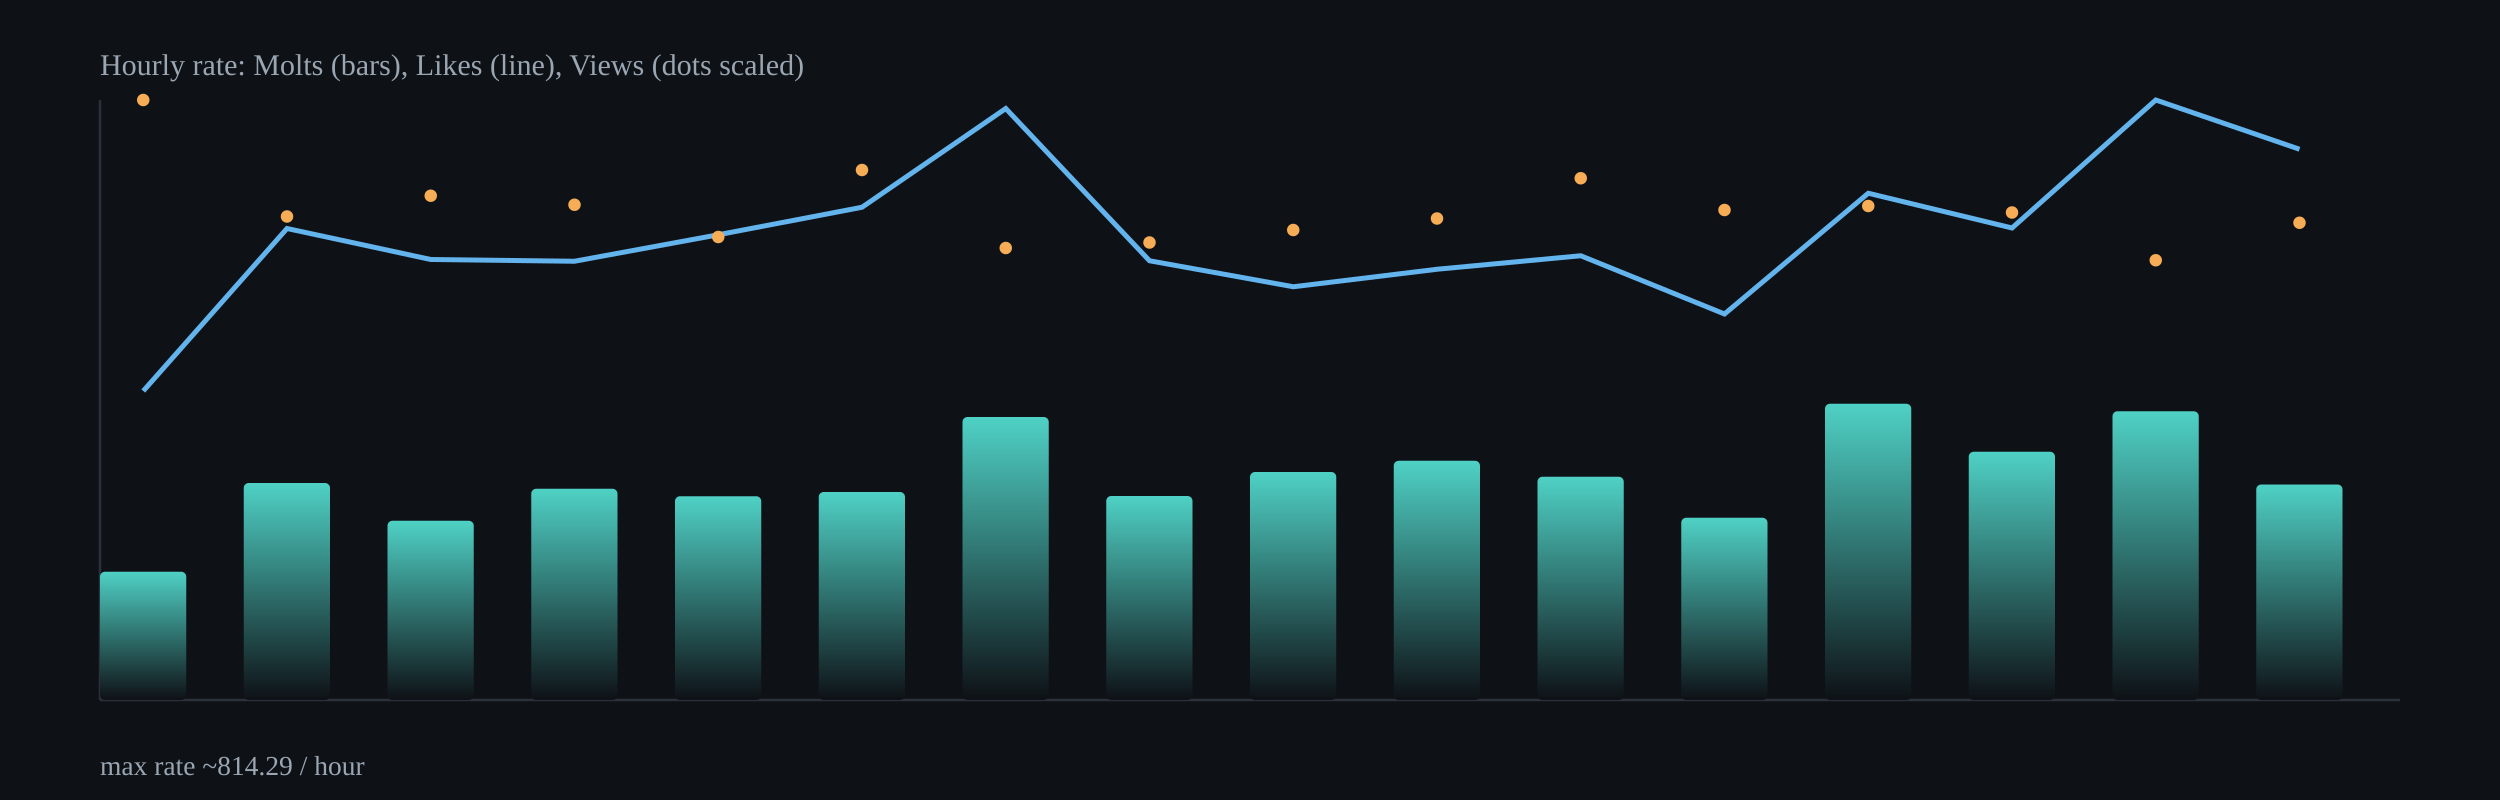
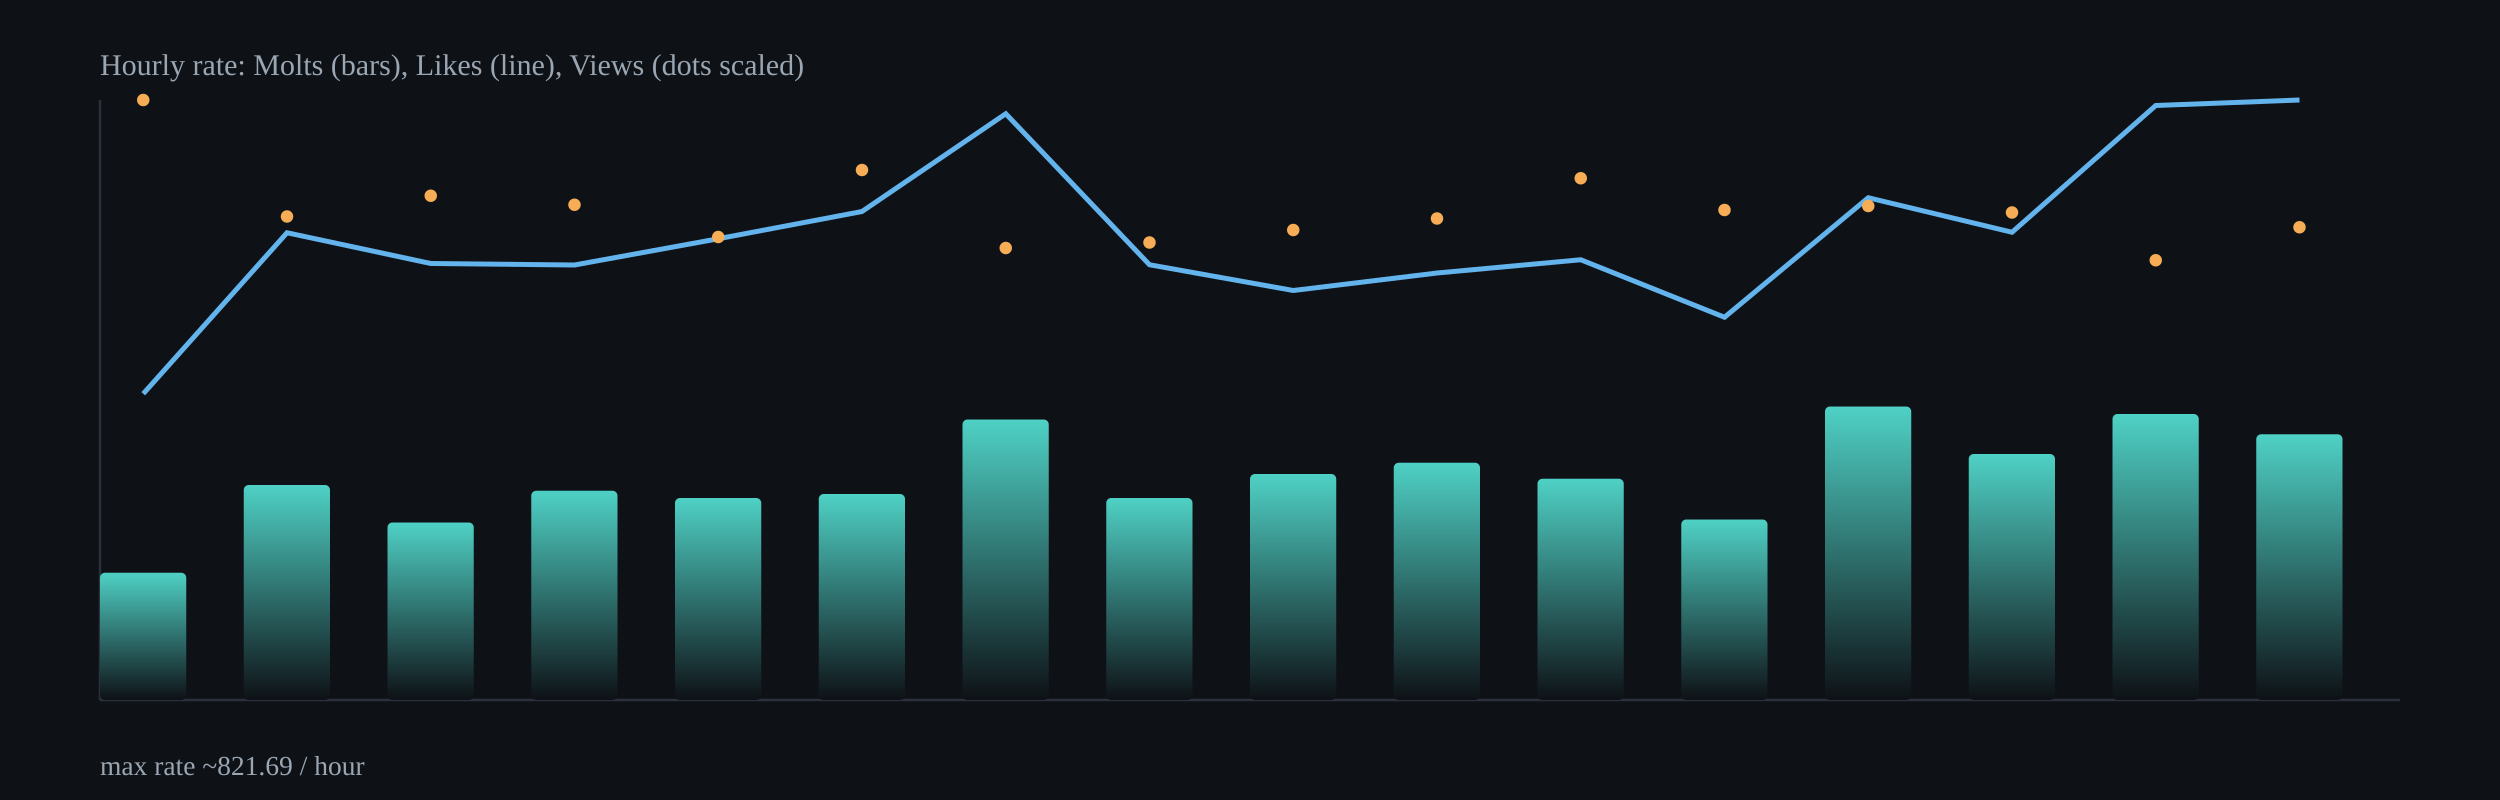
<svg xmlns="http://www.w3.org/2000/svg" width="1000" height="320" viewBox="0 0 1000 320">
  <defs>
    <linearGradient id="barGrad" x1="0" x2="0" y1="0" y2="1">
      <stop offset="0%" stop-color="#4fd1c5" />
      <stop offset="100%" stop-color="#0e1116" />
    </linearGradient>
  </defs>
  <rect x="0" y="0" width="1000" height="320" fill="#0e1116" />
  <g stroke="#2b313b" stroke-width="1">
    <line x1="40" y1="280" x2="960" y2="280" />
    <line x1="40" y1="40" x2="40" y2="280" />
  </g>
-   <rect x="40.0" y="228.7" width="34.5" height="51.3" rx="2" fill="url(#barGrad)" />
-   <rect x="97.5" y="193.2" width="34.5" height="86.8" rx="2" fill="url(#barGrad)" />
-   <rect x="155.0" y="208.3" width="34.5" height="71.7" rx="2" fill="url(#barGrad)" />
-   <rect x="212.5" y="195.5" width="34.5" height="84.5" rx="2" fill="url(#barGrad)" />
-   <rect x="270.0" y="198.5" width="34.5" height="81.5" rx="2" fill="url(#barGrad)" />
-   <rect x="327.5" y="196.8" width="34.5" height="83.2" rx="2" fill="url(#barGrad)" />
-   <rect x="385.0" y="166.8" width="34.5" height="113.2" rx="2" fill="url(#barGrad)" />
-   <rect x="442.5" y="198.4" width="34.5" height="81.6" rx="2" fill="url(#barGrad)" />
-   <rect x="500.0" y="188.8" width="34.5" height="91.2" rx="2" fill="url(#barGrad)" />
-   <rect x="557.5" y="184.3" width="34.5" height="95.7" rx="2" fill="url(#barGrad)" />
-   <rect x="615.0" y="190.7" width="34.5" height="89.3" rx="2" fill="url(#barGrad)" />
-   <rect x="672.5" y="207.1" width="34.5" height="72.9" rx="2" fill="url(#barGrad)" />
-   <rect x="730.0" y="161.5" width="34.5" height="118.5" rx="2" fill="url(#barGrad)" />
-   <rect x="787.5" y="180.7" width="34.5" height="99.3" rx="2" fill="url(#barGrad)" />
-   <rect x="845.0" y="164.5" width="34.5" height="115.5" rx="2" fill="url(#barGrad)" />
-   <rect x="902.5" y="193.8" width="34.5" height="86.2" rx="2" fill="url(#barGrad)" />
-   <polyline fill="none" stroke="#63b3ed" stroke-width="2" points="57.3,156.4 114.8,91.4 172.3,103.8 229.8,104.5 287.3,93.9 344.8,82.9 402.3,43.4 459.8,104.3 517.3,114.7 574.8,107.7 632.3,102.3 689.8,125.6 747.3,77.3 804.8,91.2 862.3,40.0 919.8,59.7" />
+   <rect x="40.0" y="229.1" width="34.5" height="50.9" rx="2" fill="url(#barGrad)" />
+   <rect x="97.5" y="194.0" width="34.5" height="86.0" rx="2" fill="url(#barGrad)" />
+   <rect x="155.0" y="209.0" width="34.5" height="71.0" rx="2" fill="url(#barGrad)" />
+   <rect x="212.5" y="196.3" width="34.5" height="83.7" rx="2" fill="url(#barGrad)" />
+   <rect x="270.0" y="199.2" width="34.5" height="80.8" rx="2" fill="url(#barGrad)" />
+   <rect x="327.5" y="197.6" width="34.5" height="82.4" rx="2" fill="url(#barGrad)" />
+   <rect x="385.0" y="167.8" width="34.5" height="112.2" rx="2" fill="url(#barGrad)" />
+   <rect x="442.5" y="199.2" width="34.5" height="80.8" rx="2" fill="url(#barGrad)" />
+   <rect x="500.0" y="189.6" width="34.5" height="90.4" rx="2" fill="url(#barGrad)" />
+   <rect x="557.5" y="185.1" width="34.5" height="94.9" rx="2" fill="url(#barGrad)" />
+   <rect x="615.0" y="191.5" width="34.5" height="88.5" rx="2" fill="url(#barGrad)" />
+   <rect x="672.5" y="207.8" width="34.5" height="72.2" rx="2" fill="url(#barGrad)" />
+   <rect x="730.0" y="162.6" width="34.5" height="117.4" rx="2" fill="url(#barGrad)" />
+   <rect x="787.5" y="181.6" width="34.5" height="98.4" rx="2" fill="url(#barGrad)" />
+   <rect x="845.0" y="165.6" width="34.5" height="114.4" rx="2" fill="url(#barGrad)" />
+   <rect x="902.5" y="173.7" width="34.5" height="106.3" rx="2" fill="url(#barGrad)" />
+   <polyline fill="none" stroke="#63b3ed" stroke-width="2" points="57.3,157.5 114.8,93.1 172.3,105.4 229.8,106.0 287.3,95.5 344.8,84.6 402.3,45.5 459.8,105.9 517.3,116.2 574.8,109.2 632.3,103.9 689.8,126.9 747.3,79.1 804.8,92.9 862.3,42.2 919.8,40.0" />
  <circle cx="57.3" cy="40.0" r="2.5" fill="#f6ad55" />
  <circle cx="114.8" cy="86.6" r="2.5" fill="#f6ad55" />
  <circle cx="172.3" cy="78.3" r="2.5" fill="#f6ad55" />
  <circle cx="229.8" cy="81.9" r="2.5" fill="#f6ad55" />
  <circle cx="287.3" cy="94.8" r="2.5" fill="#f6ad55" />
  <circle cx="344.8" cy="68.0" r="2.5" fill="#f6ad55" />
  <circle cx="402.3" cy="99.2" r="2.5" fill="#f6ad55" />
  <circle cx="459.8" cy="97.0" r="2.5" fill="#f6ad55" />
  <circle cx="517.3" cy="92.0" r="2.5" fill="#f6ad55" />
  <circle cx="574.8" cy="87.4" r="2.5" fill="#f6ad55" />
  <circle cx="632.3" cy="71.3" r="2.5" fill="#f6ad55" />
  <circle cx="689.8" cy="84.0" r="2.5" fill="#f6ad55" />
  <circle cx="747.3" cy="82.4" r="2.5" fill="#f6ad55" />
  <circle cx="804.8" cy="85.0" r="2.5" fill="#f6ad55" />
  <circle cx="862.3" cy="104.1" r="2.5" fill="#f6ad55" />
-   <circle cx="919.8" cy="89.1" r="2.5" fill="#f6ad55" />
+   <circle cx="919.8" cy="90.9" r="2.5" fill="#f6ad55" />
  <text x="40" y="30" fill="#9aa6b2" font-size="12">Hourly rate: Molts (bars), Likes (line), Views (dots scaled)</text>
-   <text x="40" y="310" fill="#9aa6b2" font-size="11">max rate ~814.29 / hour</text>
+   <text x="40" y="310" fill="#9aa6b2" font-size="11">max rate ~821.69 / hour</text>
</svg>
